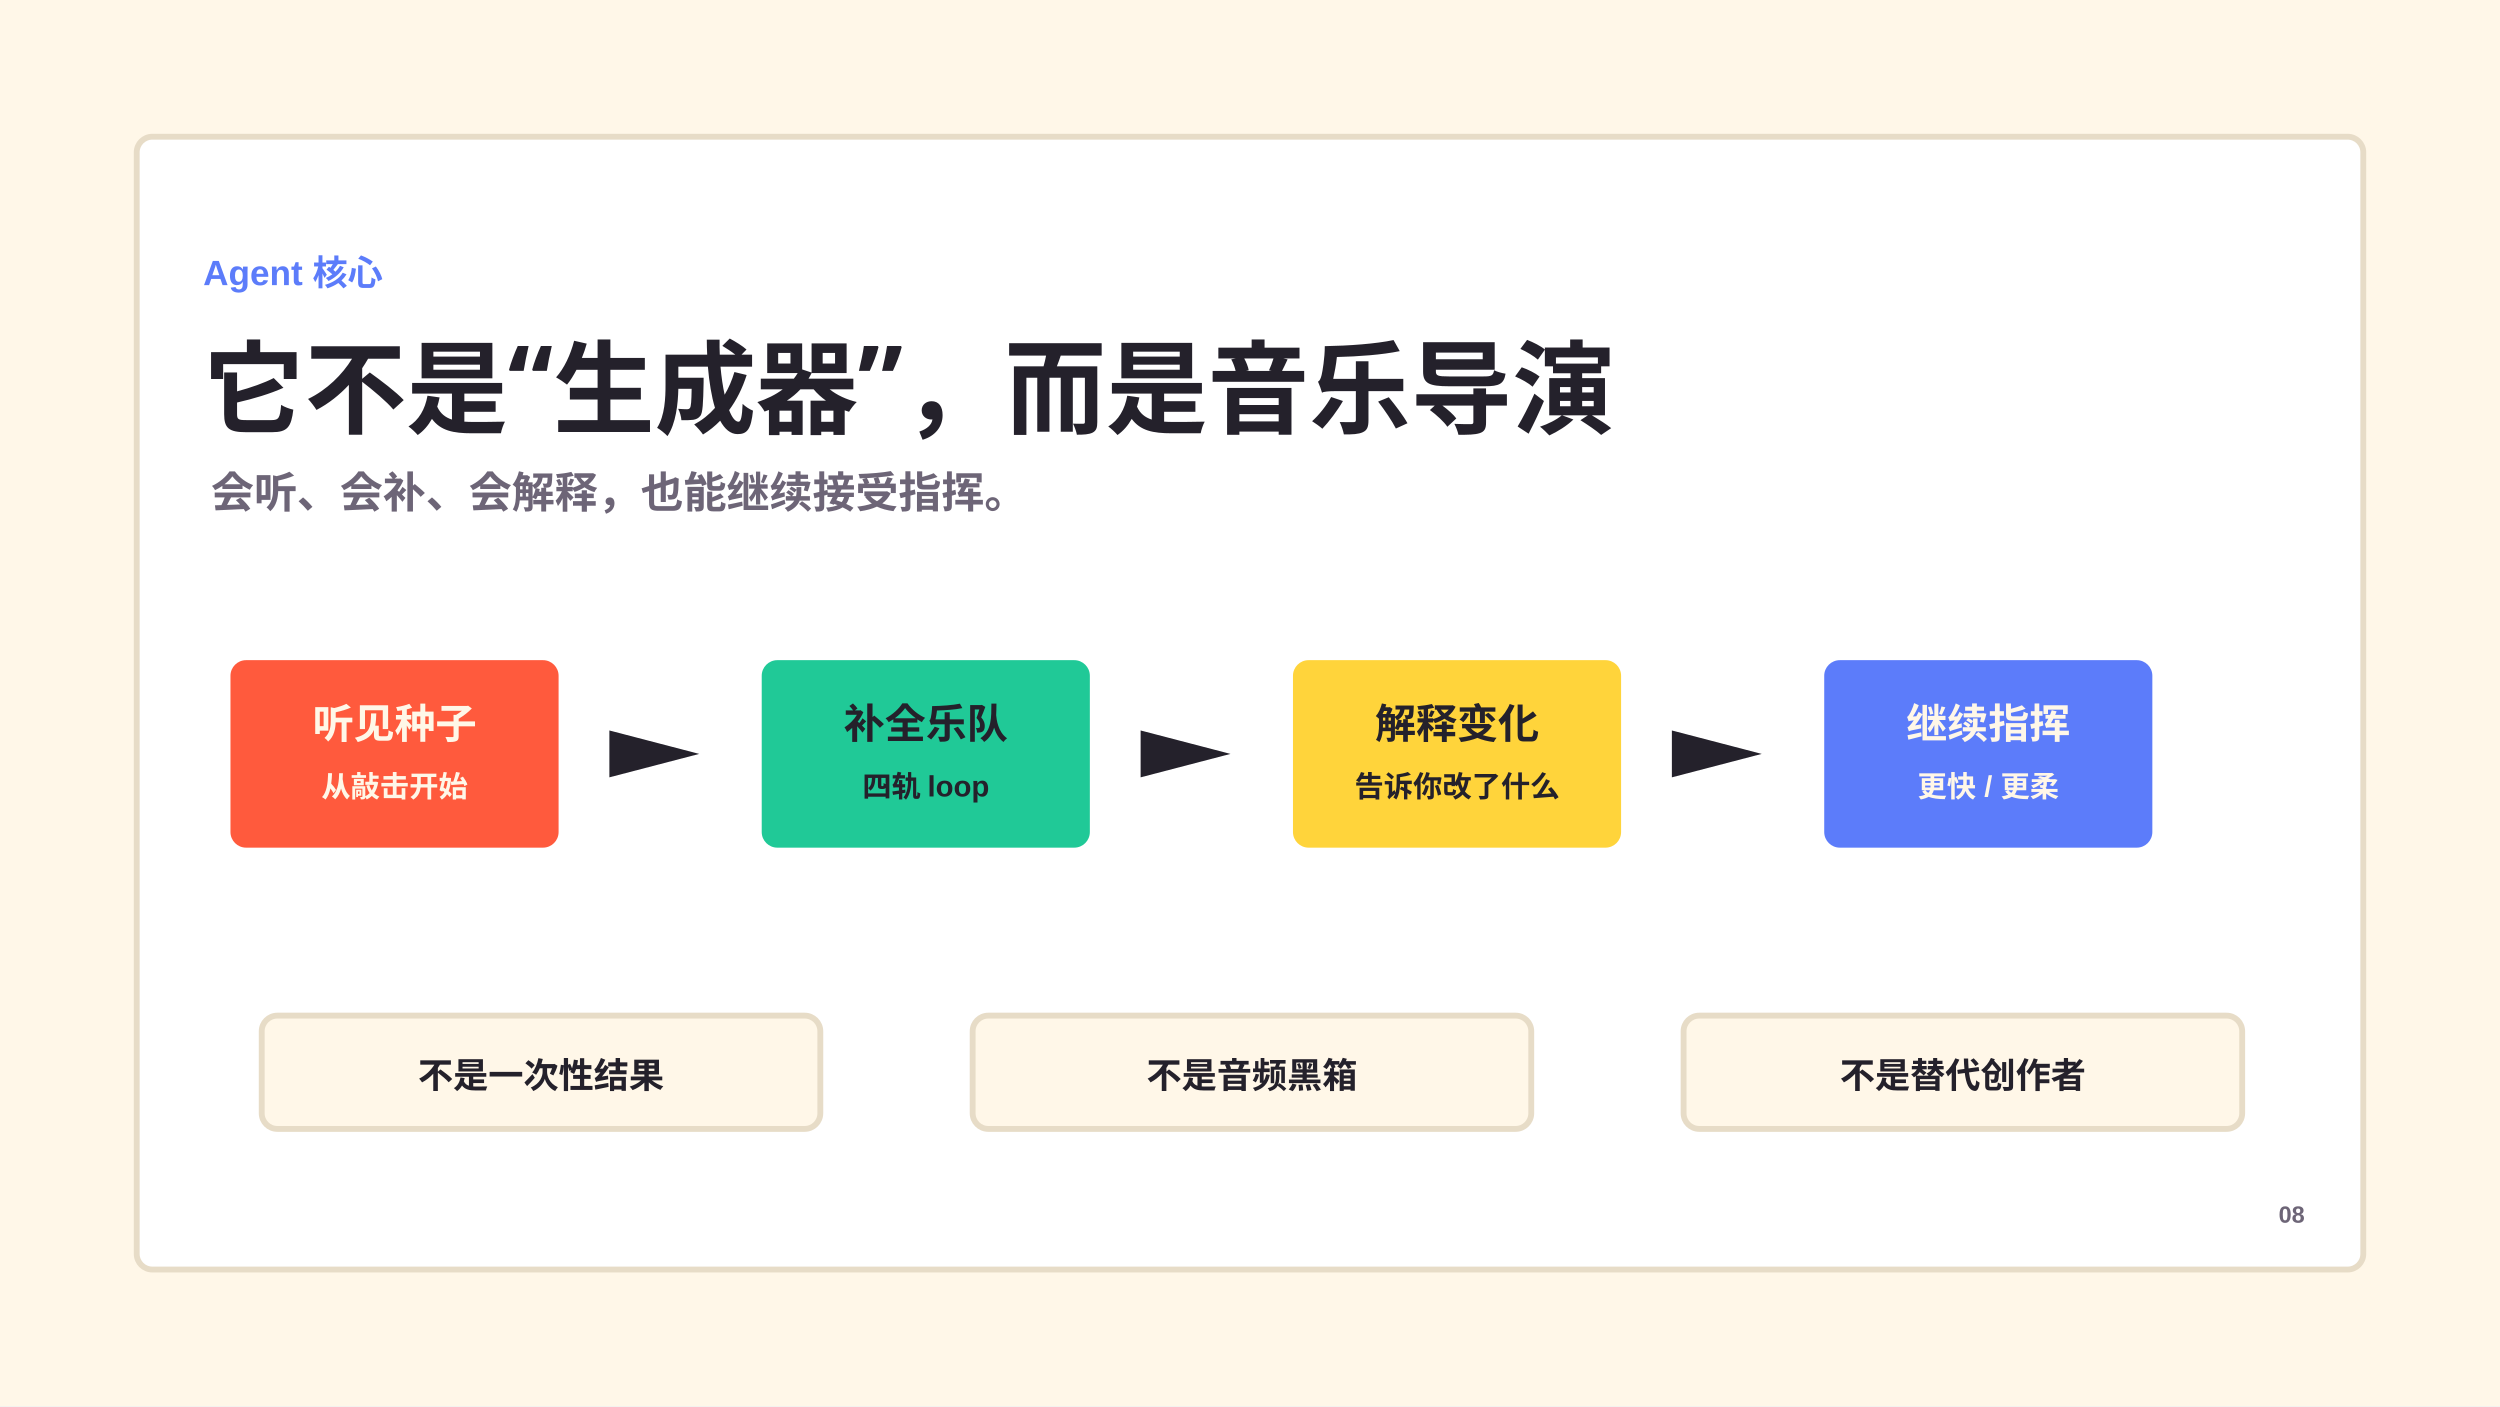
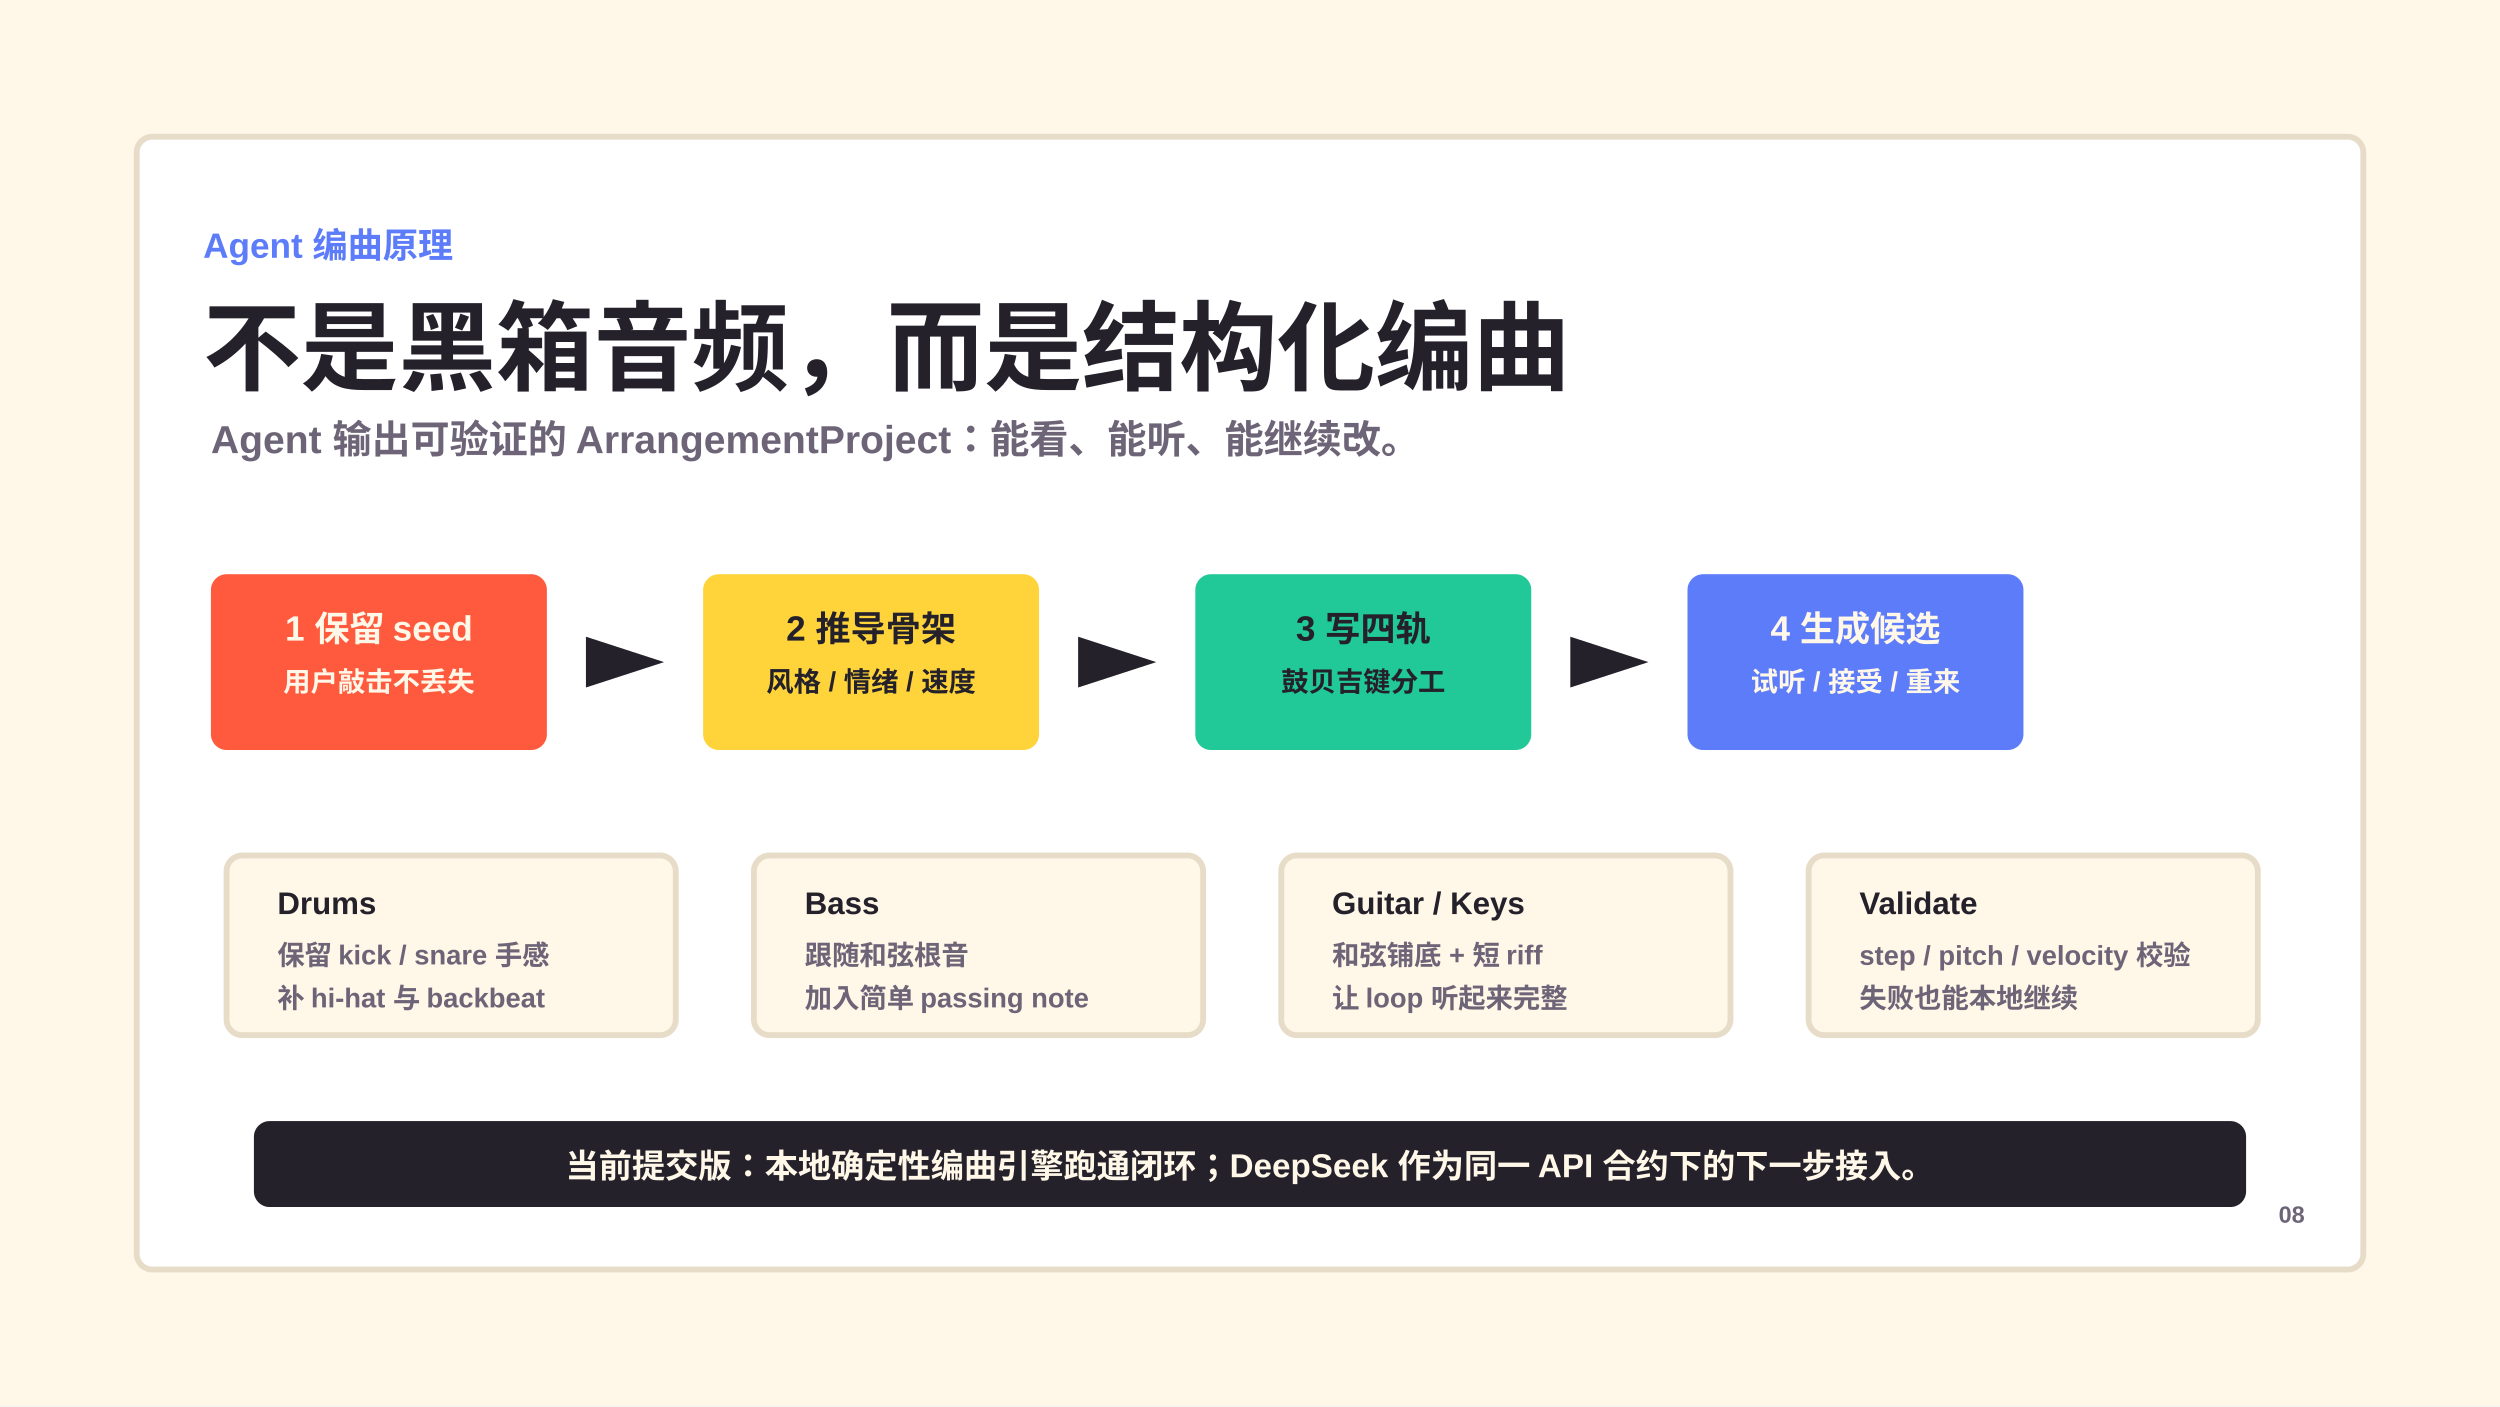
<svg xmlns="http://www.w3.org/2000/svg" viewBox="0 0 1280 720" width="1280" height="720">
  <g id="background">
    <rect x="0" y="0" width="1280" height="720" fill="#FFF7E8" />
    <path fill="#FFFFFF" stroke="#E7DCC7" stroke-width="3" d="M78,70 H1202 A8,8 0 0 1 1210,78 V642 A8,8 0 0 1 1202,650 H78 A8,8 0 0 1 70,642 V78 A8,8 0 0 1 78,70 Z" />
  </g>
  <g id="headline">
-     <text x="104" y="146" font-family="Arial, Microsoft YaHei, sans-serif" font-size="18" font-weight="900" fill="#5C7CFA">Agent 核心</text>
-     <text x="104" y="218" font-family="Impact, Arial Black, SimHei, Microsoft YaHei, sans-serif" font-size="52" font-weight="900" fill="#24212B">它不是“生成器”，而是音乐导演</text>
-     <text x="108" y="260" font-family="Arial, Microsoft YaHei, sans-serif" font-size="22" font-weight="800" fill="#6D6577">会听、会补、会解释，也能继续接受指挥。</text>
+     <text x="104" y="132" font-family="Arial, Microsoft YaHei, sans-serif" font-size="18" font-weight="900" fill="#5C7CFA">Agent 编曲原理</text>
+     <text x="104" y="196" font-family="Impact, Arial Black, SimHei, Microsoft YaHei, sans-serif" font-size="50" font-weight="900" fill="#24212B">不是黑箱音频，而是结构化编曲</text>
+     <text x="108" y="232" font-family="Arial, Microsoft YaHei, sans-serif" font-size="20" font-weight="800" fill="#6D6577">Agent 输出可验证的 ArrangementProject：能看、能听、能继续改。</text>
  </g>
-   <g id="agent-loop">
-     <path fill="#FF5A3D" d="M126,338 H278 A8,8 0 0 1 286,346 V426 A8,8 0 0 1 278,434 H126 A8,8 0 0 1 118,426 V346 A8,8 0 0 1 126,338 Z" />
-     <text x="202" y="378" text-anchor="middle" font-family="Arial, Microsoft YaHei, sans-serif" font-size="21" font-weight="900" fill="#FFF7E8">听见种子</text>
-     <text x="202" y="408" text-anchor="middle" font-family="Arial, Microsoft YaHei, sans-serif" font-size="15" font-weight="700" fill="#FFF7E8">从敲击开始</text>
-     <polygon points="312,374 358,386 312,398" fill="#24212B" />
-     <path fill="#20C997" d="M398,338 H550 A8,8 0 0 1 558,346 V426 A8,8 0 0 1 550,434 H398 A8,8 0 0 1 390,426 V346 A8,8 0 0 1 398,338 Z" />
-     <text x="474" y="378" text-anchor="middle" font-family="Arial, Microsoft YaHei, sans-serif" font-size="21" font-weight="900" fill="#24212B">补全乐队</text>
-     <text x="474" y="408" text-anchor="middle" font-family="Arial, Microsoft YaHei, sans-serif" font-size="15" font-weight="800" fill="#24212B">四轨 loop</text>
-     <polygon points="584,374 630,386 584,398" fill="#24212B" />
-     <path fill="#FFD43B" d="M670,338 H822 A8,8 0 0 1 830,346 V426 A8,8 0 0 1 822,434 H670 A8,8 0 0 1 662,426 V346 A8,8 0 0 1 670,338 Z" />
-     <text x="746" y="378" text-anchor="middle" font-family="Arial, Microsoft YaHei, sans-serif" font-size="21" font-weight="900" fill="#24212B">解释变化</text>
-     <text x="746" y="408" text-anchor="middle" font-family="Arial, Microsoft YaHei, sans-serif" font-size="15" font-weight="800" fill="#24212B">告诉你改了什么</text>
-     <polygon points="856,374 902,386 856,398" fill="#24212B" />
-     <path fill="#5C7CFA" d="M942,338 H1094 A8,8 0 0 1 1102,346 V426 A8,8 0 0 1 1094,434 H942 A8,8 0 0 1 934,426 V346 A8,8 0 0 1 942,338 Z" />
-     <text x="1018" y="378" text-anchor="middle" font-family="Arial, Microsoft YaHei, sans-serif" font-size="21" font-weight="900" fill="#FFF7E8">继续指挥</text>
-     <text x="1018" y="408" text-anchor="middle" font-family="Arial, Microsoft YaHei, sans-serif" font-size="15" font-weight="700" fill="#FFF7E8">更快 / 更柔</text>
+   <g id="principle-loop">
+     <path fill="#FF5A3D" d="M116,294 H272 A8,8 0 0 1 280,302 V376 A8,8 0 0 1 272,384 H116 A8,8 0 0 1 108,376 V302 A8,8 0 0 1 116,294 Z" />
+     <text x="194" y="328" text-anchor="middle" font-family="Arial, Microsoft YaHei, sans-serif" font-size="18" font-weight="900" fill="#FFF7E8">1 保留 seed</text>
+     <text x="194" y="354" text-anchor="middle" font-family="Arial, Microsoft YaHei, sans-serif" font-size="14" font-weight="700" fill="#FFF7E8">用户敲击不丢失</text>
+     <polygon points="300,326 340,339 300,352" fill="#24212B" />
+     <path fill="#FFD43B" d="M368,294 H524 A8,8 0 0 1 532,302 V376 A8,8 0 0 1 524,384 H368 A8,8 0 0 1 360,376 V302 A8,8 0 0 1 368,294 Z" />
+     <text x="446" y="328" text-anchor="middle" font-family="Arial, Microsoft YaHei, sans-serif" font-size="18" font-weight="900" fill="#24212B">2 推导骨架</text>
+     <text x="446" y="354" text-anchor="middle" font-family="Arial, Microsoft YaHei, sans-serif" font-size="14" font-weight="800" fill="#24212B">风格 / 情绪 / 速度</text>
+     <polygon points="552,326 592,339 552,352" fill="#24212B" />
+     <path fill="#20C997" d="M620,294 H776 A8,8 0 0 1 784,302 V376 A8,8 0 0 1 776,384 H620 A8,8 0 0 1 612,376 V302 A8,8 0 0 1 620,294 Z" />
+     <text x="698" y="328" text-anchor="middle" font-family="Arial, Microsoft YaHei, sans-serif" font-size="18" font-weight="900" fill="#24212B">3 写四轨</text>
+     <text x="698" y="354" text-anchor="middle" font-family="Arial, Microsoft YaHei, sans-serif" font-size="14" font-weight="800" fill="#24212B">鼓贝吉键分工</text>
+     <polygon points="804,326 844,339 804,352" fill="#24212B" />
+     <path fill="#5C7CFA" d="M872,294 H1028 A8,8 0 0 1 1036,302 V376 A8,8 0 0 1 1028,384 H872 A8,8 0 0 1 864,376 V302 A8,8 0 0 1 872,294 Z" />
+     <text x="950" y="328" text-anchor="middle" font-family="Arial, Microsoft YaHei, sans-serif" font-size="18" font-weight="900" fill="#FFF7E8">4 生成候选</text>
+     <text x="950" y="354" text-anchor="middle" font-family="Arial, Microsoft YaHei, sans-serif" font-size="14" font-weight="700" fill="#FFF7E8">试听 / 接受 / 重来</text>
  </g>
-   <g id="proof">
-     <path fill="#FFF7E8" stroke="#E7DCC7" stroke-width="3" d="M142,520 H412 A8,8 0 0 1 420,528 V570 A8,8 0 0 1 412,578 H142 A8,8 0 0 1 134,570 V528 A8,8 0 0 1 142,520 Z" />
-     <text x="277" y="557" text-anchor="middle" font-family="Arial, Microsoft YaHei, sans-serif" font-size="18" font-weight="900" fill="#24212B">不是一次性结果</text>
-     <path fill="#FFF7E8" stroke="#E7DCC7" stroke-width="3" d="M506,520 H776 A8,8 0 0 1 784,528 V570 A8,8 0 0 1 776,578 H506 A8,8 0 0 1 498,570 V528 A8,8 0 0 1 506,520 Z" />
-     <text x="641" y="557" text-anchor="middle" font-family="Arial, Microsoft YaHei, sans-serif" font-size="18" font-weight="900" fill="#24212B">不是音频黑箱</text>
-     <path fill="#FFF7E8" stroke="#E7DCC7" stroke-width="3" d="M870,520 H1140 A8,8 0 0 1 1148,528 V570 A8,8 0 0 1 1140,578 H870 A8,8 0 0 1 862,570 V528 A8,8 0 0 1 870,520 Z" />
-     <text x="1005" y="557" text-anchor="middle" font-family="Arial, Microsoft YaHei, sans-serif" font-size="18" font-weight="900" fill="#24212B">不是替代创作者</text>
+   <g id="tool-grid">
+     <path fill="#FFF7E8" stroke="#E7DCC7" stroke-width="3" d="M124,438 H338 A8,8 0 0 1 346,446 V522 A8,8 0 0 1 338,530 H124 A8,8 0 0 1 116,522 V446 A8,8 0 0 1 124,438 Z" />
+     <text x="142" y="468" font-family="Arial, Microsoft YaHei, sans-serif" font-size="16" font-weight="900" fill="#24212B">Drums</text>
+     <text x="142" y="494" font-family="Arial, Microsoft YaHei, sans-serif" font-size="14" font-weight="700" fill="#6D6577">保留 kick / snare 手感</text>
+     <text x="142" y="516" font-family="Arial, Microsoft YaHei, sans-serif" font-size="14" font-weight="700" fill="#6D6577">补 hi-hat 与 backbeat</text>
+     <path fill="#FFF7E8" stroke="#E7DCC7" stroke-width="3" d="M394,438 H608 A8,8 0 0 1 616,446 V522 A8,8 0 0 1 608,530 H394 A8,8 0 0 1 386,522 V446 A8,8 0 0 1 394,438 Z" />
+     <text x="412" y="468" font-family="Arial, Microsoft YaHei, sans-serif" font-size="16" font-weight="900" fill="#24212B">Bass</text>
+     <text x="412" y="494" font-family="Arial, Microsoft YaHei, sans-serif" font-size="14" font-weight="700" fill="#6D6577">跟随和弦根音</text>
+     <text x="412" y="516" font-family="Arial, Microsoft YaHei, sans-serif" font-size="14" font-weight="700" fill="#6D6577">加入简单 passing note</text>
+     <path fill="#FFF7E8" stroke="#E7DCC7" stroke-width="3" d="M664,438 H878 A8,8 0 0 1 886,446 V522 A8,8 0 0 1 878,530 H664 A8,8 0 0 1 656,522 V446 A8,8 0 0 1 664,438 Z" />
+     <text x="682" y="468" font-family="Arial, Microsoft YaHei, sans-serif" font-size="16" font-weight="900" fill="#24212B">Guitar / Keys</text>
+     <text x="682" y="494" font-family="Arial, Microsoft YaHei, sans-serif" font-size="14" font-weight="700" fill="#6D6577">和弦铺底 + 短 riff</text>
+     <text x="682" y="516" font-family="Arial, Microsoft YaHei, sans-serif" font-size="14" font-weight="700" fill="#6D6577">让 loop 听起来完整</text>
+     <path fill="#FFF7E8" stroke="#E7DCC7" stroke-width="3" d="M934,438 H1148 A8,8 0 0 1 1156,446 V522 A8,8 0 0 1 1148,530 H934 A8,8 0 0 1 926,522 V446 A8,8 0 0 1 934,438 Z" />
+     <text x="952" y="468" font-family="Arial, Microsoft YaHei, sans-serif" font-size="16" font-weight="900" fill="#24212B">Validate</text>
+     <text x="952" y="494" font-family="Arial, Microsoft YaHei, sans-serif" font-size="14" font-weight="700" fill="#6D6577">step / pitch / velocity 校验</text>
+     <text x="952" y="516" font-family="Arial, Microsoft YaHei, sans-serif" font-size="14" font-weight="700" fill="#6D6577">失败也能本地继续</text>
+   </g>
+   <g id="truth-bar">
+     <path fill="#24212B" d="M138,574 H1142 A8,8 0 0 1 1150,582 V610 A8,8 0 0 1 1142,618 H138 A8,8 0 0 1 130,610 V582 A8,8 0 0 1 138,574 Z" />
+     <text x="640" y="603" text-anchor="middle" font-family="Arial, Microsoft YaHei, sans-serif" font-size="17" font-weight="900" fill="#FFF7E8">当前提交版：本地确定性编曲引擎跑通闭环；DeepSeek 作为同一 API 合约下的下一步接入。</text>
  </g>
  <g id="footer">
    <text x="1180" y="626" text-anchor="end" font-family="Arial, Microsoft YaHei, sans-serif" font-size="12" font-weight="700" fill="#6D6577">08</text>
  </g>
</svg>
